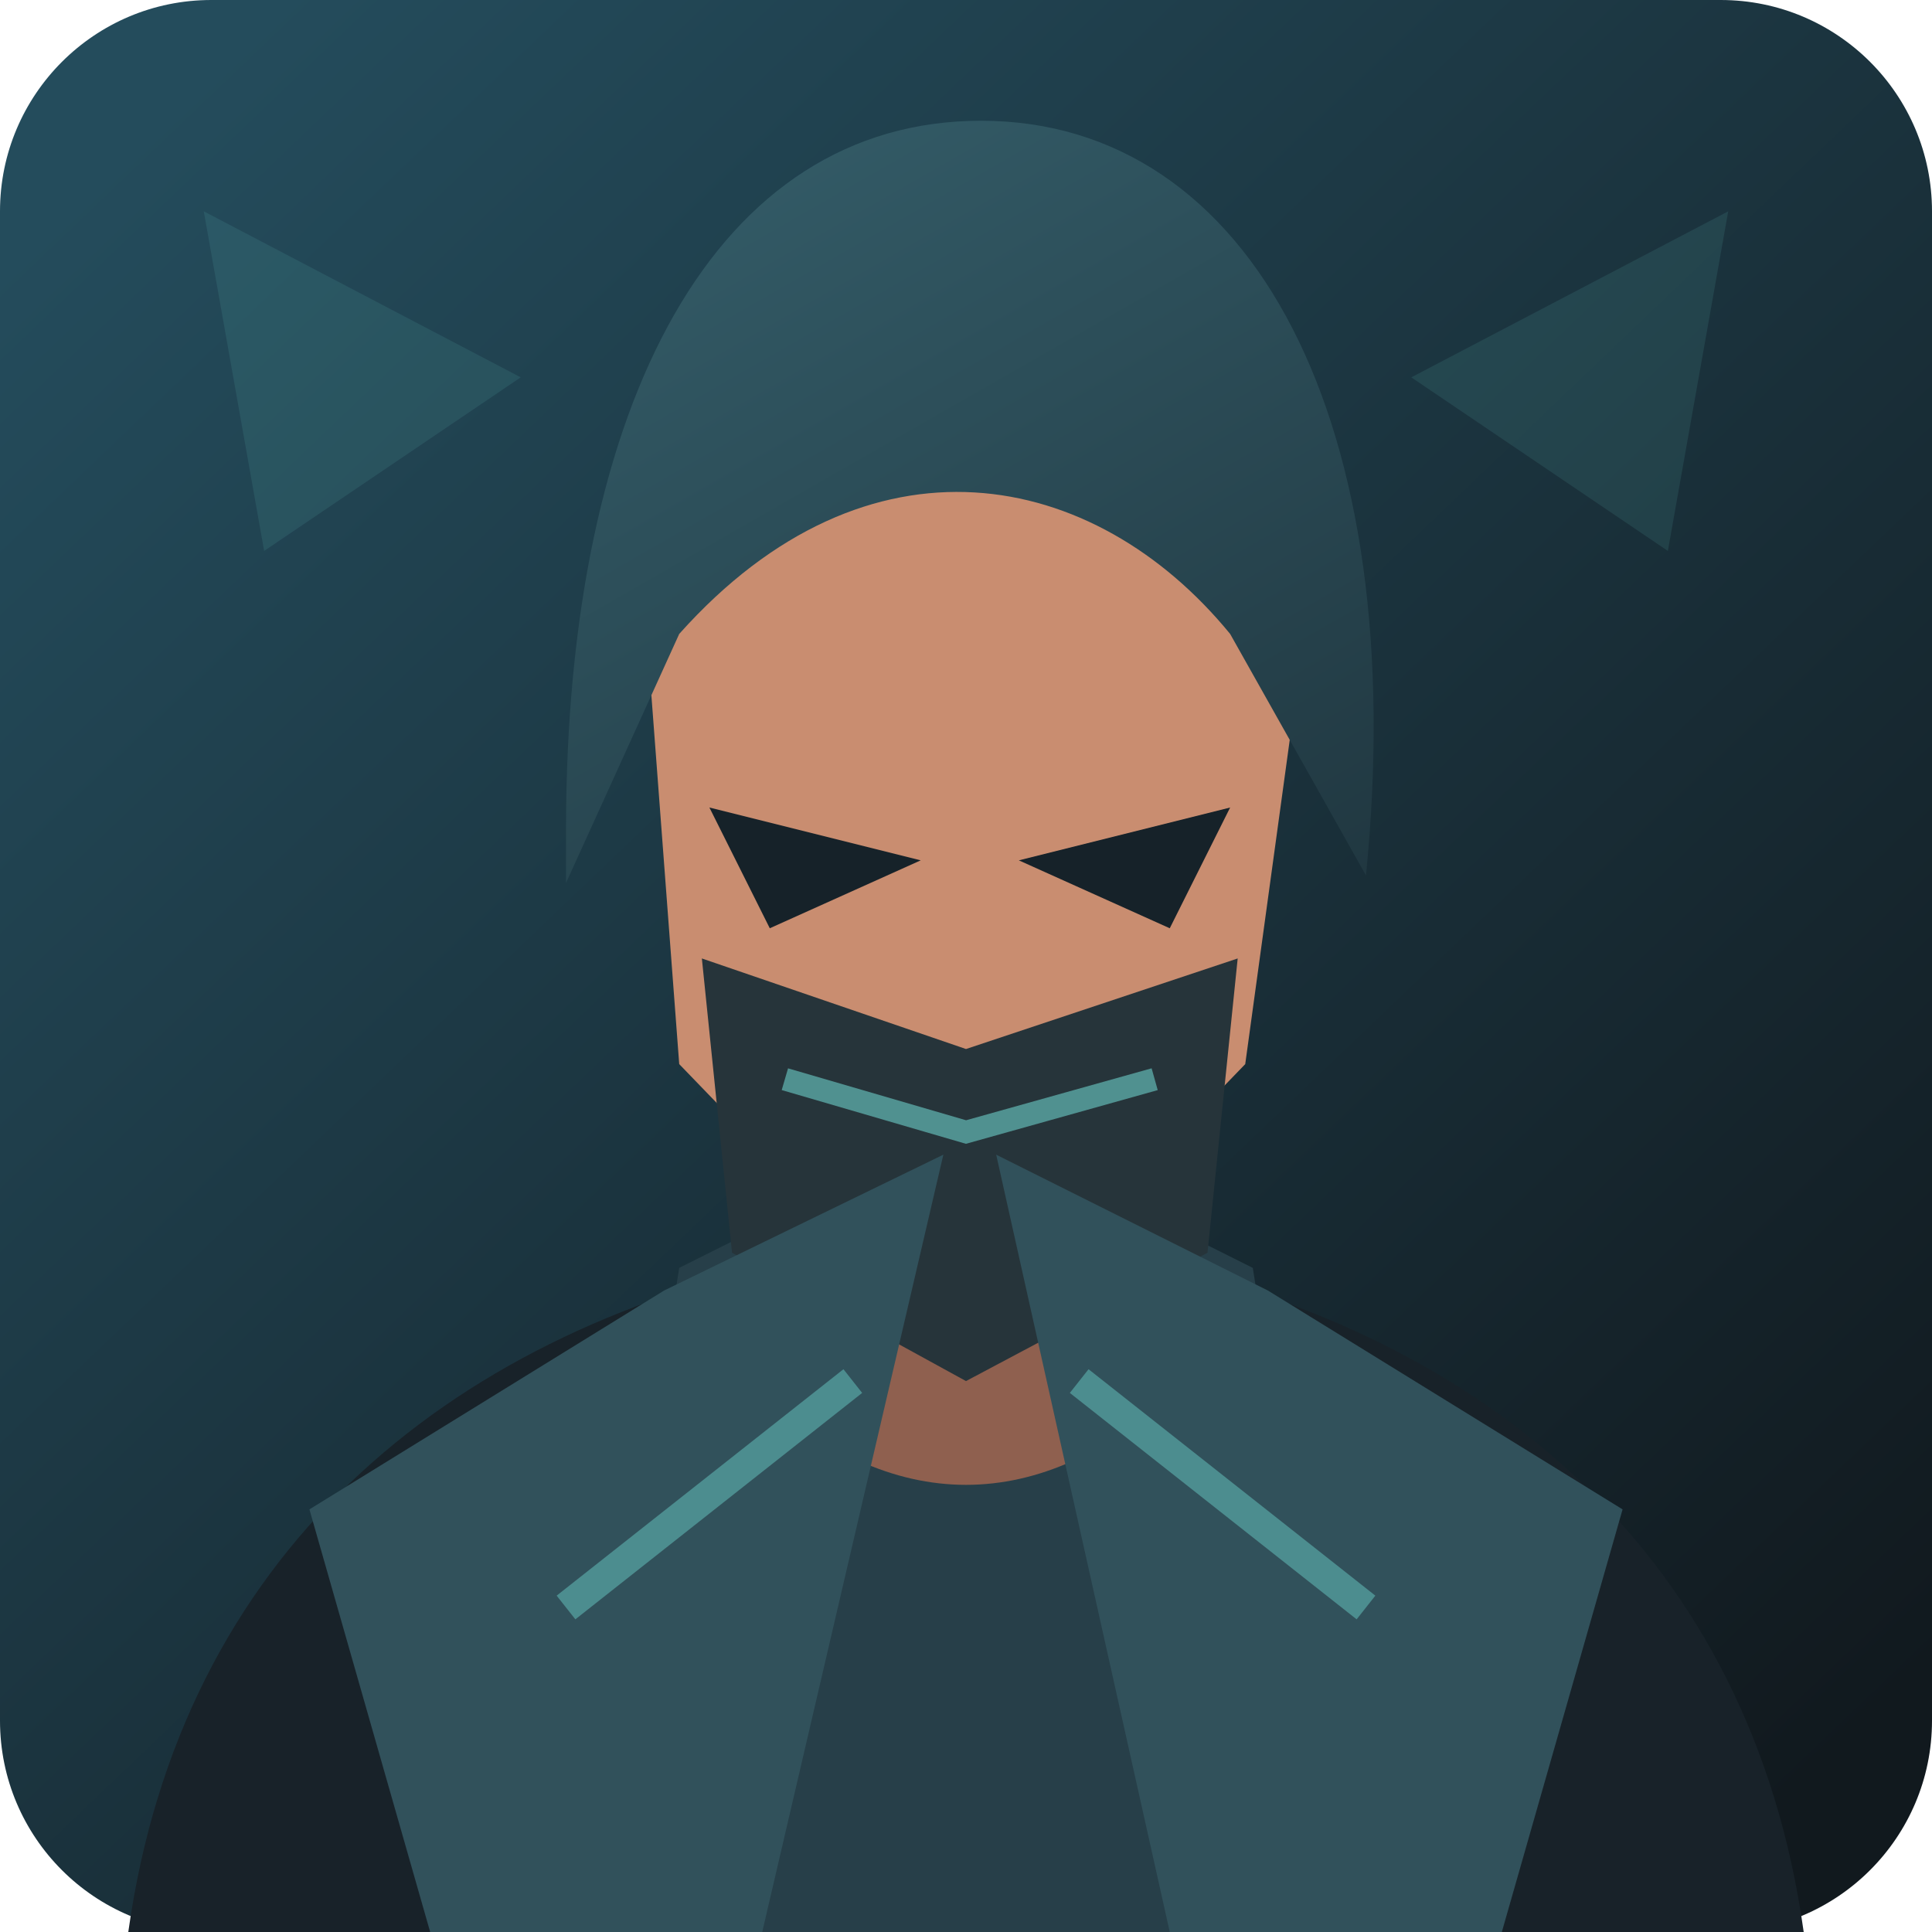
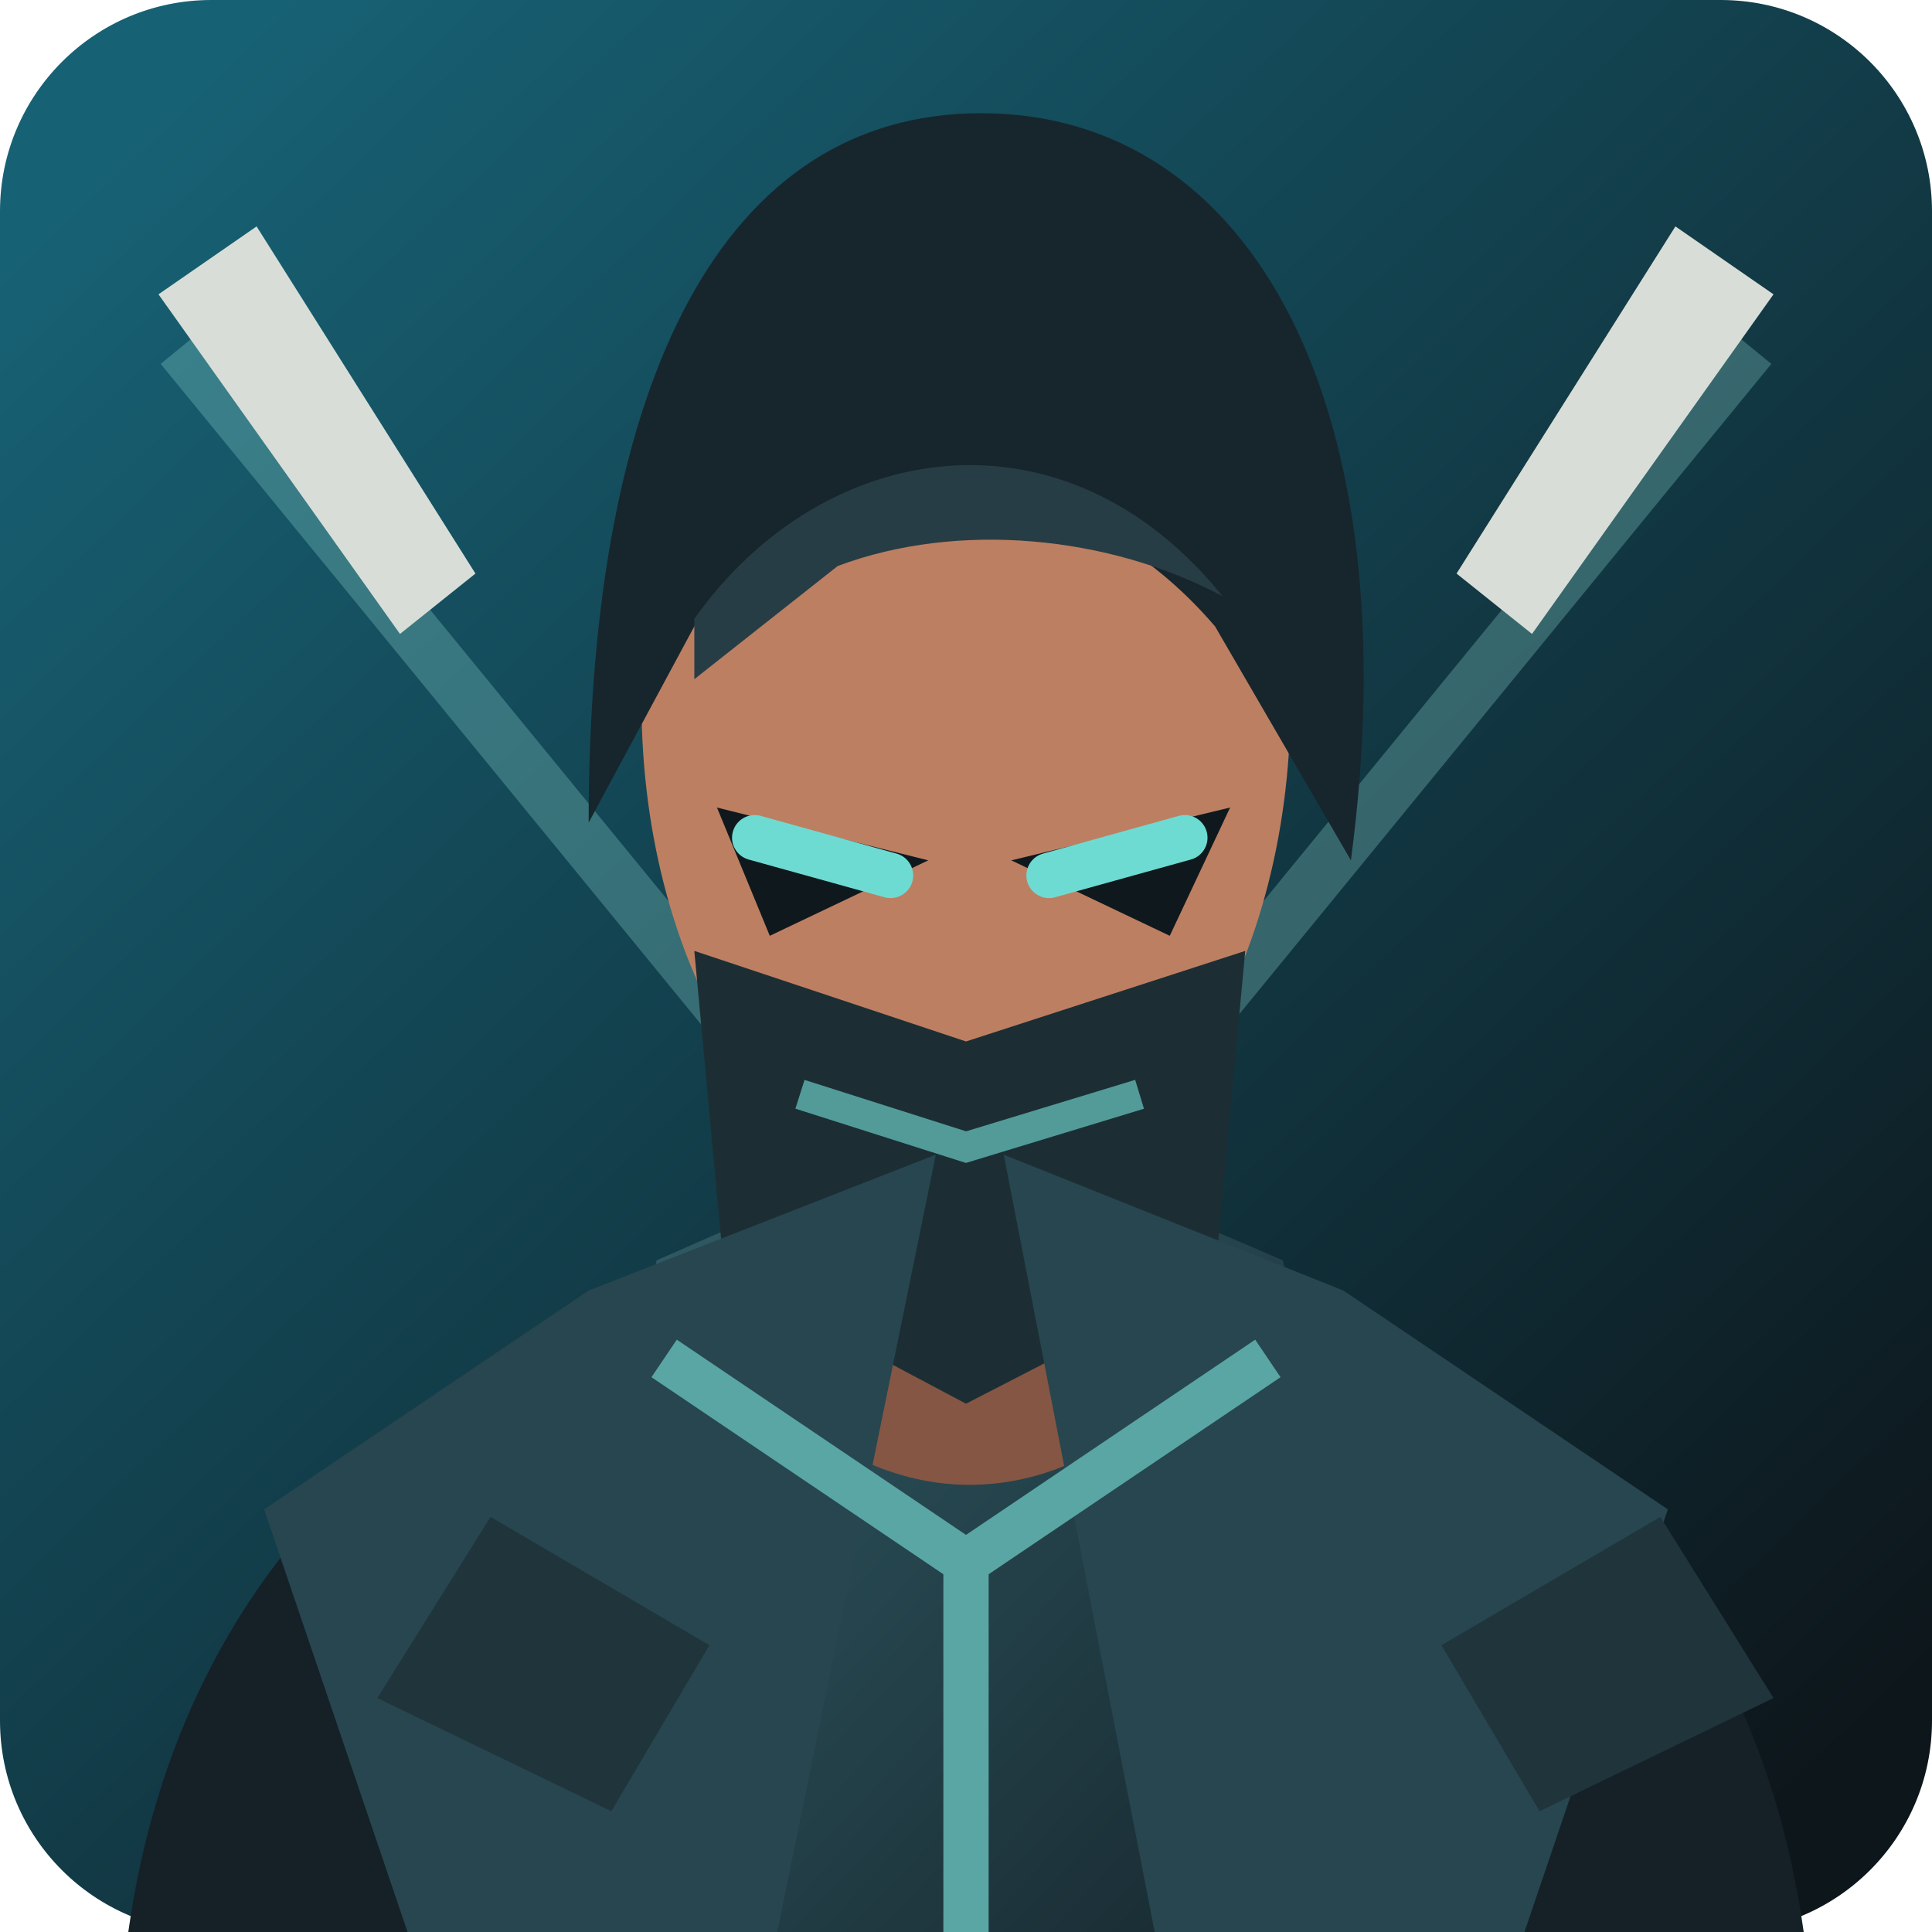
<svg xmlns="http://www.w3.org/2000/svg" viewBox="0 0 256 256" width="256" height="256" role="img" aria-labelledby="title">
  <defs>
    <linearGradient id="s-bg" x1="20" y1="16" x2="235" y2="241" gradientUnits="userSpaceOnUse">
-       <stop stop-color="#244c5c" />
-       <stop offset="1" stop-color="#11191e" />
+       <stop stop-color="#176174" />
+       <stop offset="1" stop-color="#0d161b" />
    </linearGradient>
-     <linearGradient id="s-hood" x1="78" y1="22" x2="177" y2="195" gradientUnits="userSpaceOnUse">
-       <stop stop-color="#345d69" />
-       <stop offset="1" stop-color="#17252d" />
+     <linearGradient id="s-cloth" x1="76" y1="157" x2="181" y2="256" gradientUnits="userSpaceOnUse">
+       <stop stop-color="#315e68" />
+       <stop offset="1" stop-color="#17262d" />
    </linearGradient>
  </defs>
  <rect width="256" height="256" rx="28" fill="url(#s-bg)" />
-   <path d="M27 28l42 22-34 23zm202 0-42 22 34 23z" fill="#68c9c3" opacity=".12" />
-   <path d="M17 256c7-50 42-79 88-89h46c46 10 81 39 88 89z" fill="#182229" />
-   <path d="M76 256l14-88 38-19 38 19 14 88z" fill="#273f49" />
-   <path d="M100 137h56v47c-18 17-38 17-56 0z" fill="#8f604f" />
-   <path d="M86 88c1-40 18-65 43-65 28 0 46 26 43 67l-7 51-28 29h-19l-28-29z" fill="#c98d70" />
-   <path d="M75 110c0-57 20-94 55-94 36 0 57 40 51 100l-18-32c-18-22-48-28-73 0l-15 33z" fill="url(#s-hood)" />
-   <path d="M94 107l28 7-20 9zm69 0-28 7 20 9z" fill="#162229" />
-   <path d="M93 127l35 12 36-12-4 39-32 17-31-17z" fill="#26343a" />
-   <path d="M104 143l24 7 25-7" fill="none" stroke="#62b9b5" stroke-width="3" opacity=".7" />
-   <path d="M88 171l-47 29 16 56h44l24-103zm80 0 47 29-16 56h-44l-23-103z" fill="#31515b" />
-   <path d="M75 213l38-30m68 30-38-30" stroke="#68c9c3" stroke-width="4" opacity=".5" />
+   <path d="M24 46l153 187m55-187L79 233" stroke="#8ed8d1" stroke-width="7" opacity=".3" />
+   <path d="M21 39l13-9 29 46-10 8zm214 0-13-9-29 46 10 8z" fill="#d8ded7" />
+   <path d="M17 256c7-50 42-80 88-89h46c46 9 81 39 88 89z" fill="#152127" />
+   <path d="M70 256l17-89 41-18 42 18 17 89z" fill="url(#s-cloth)" />
+   <path d="M101 139h55v45c-17 17-38 17-55 0z" fill="#855644" />
+   <ellipse cx="128" cy="93" rx="43" ry="66" fill="#bd7f62" />
+   <path d="M78 109c0-59 18-94 52-94 36 0 57 39 49 99l-18-31c-18-21-46-25-69 0z" fill="#17262d" />
+   <path d="M92 82c17-24 49-29 70-3-15-8-35-10-51-4l-19 15z" fill="#273d45" />
+   <path d="M95 107l28 7-21 10zm68 0-29 7 21 10z" fill="#0f191d" />
+   <path d="M100 111l18 5m21 0 18-5" stroke="#6edbd3" stroke-width="6" stroke-linecap="round" />
+   <path d="M92 126l36 12 37-12-4 43-33 17-32-17z" fill="#1c2e34" />
+   <path d="M106 145l22 7 23-7" fill="none" stroke="#5fb7b3" stroke-width="4" opacity=".8" />
+   <path d="M78 171l-43 29 19 56h49l21-103zm100 0 43 29-19 56h-49l-20-103z" fill="#274650" />
+   <path d="M88 180l40 27 40-27m-40 27v49" fill="none" stroke="#59a6a5" stroke-width="6" />
+   <path d="M65 201l29 17-13 22-31-15zm126 17 29-17 15 24-31 15z" fill="#20343b" />
</svg>
